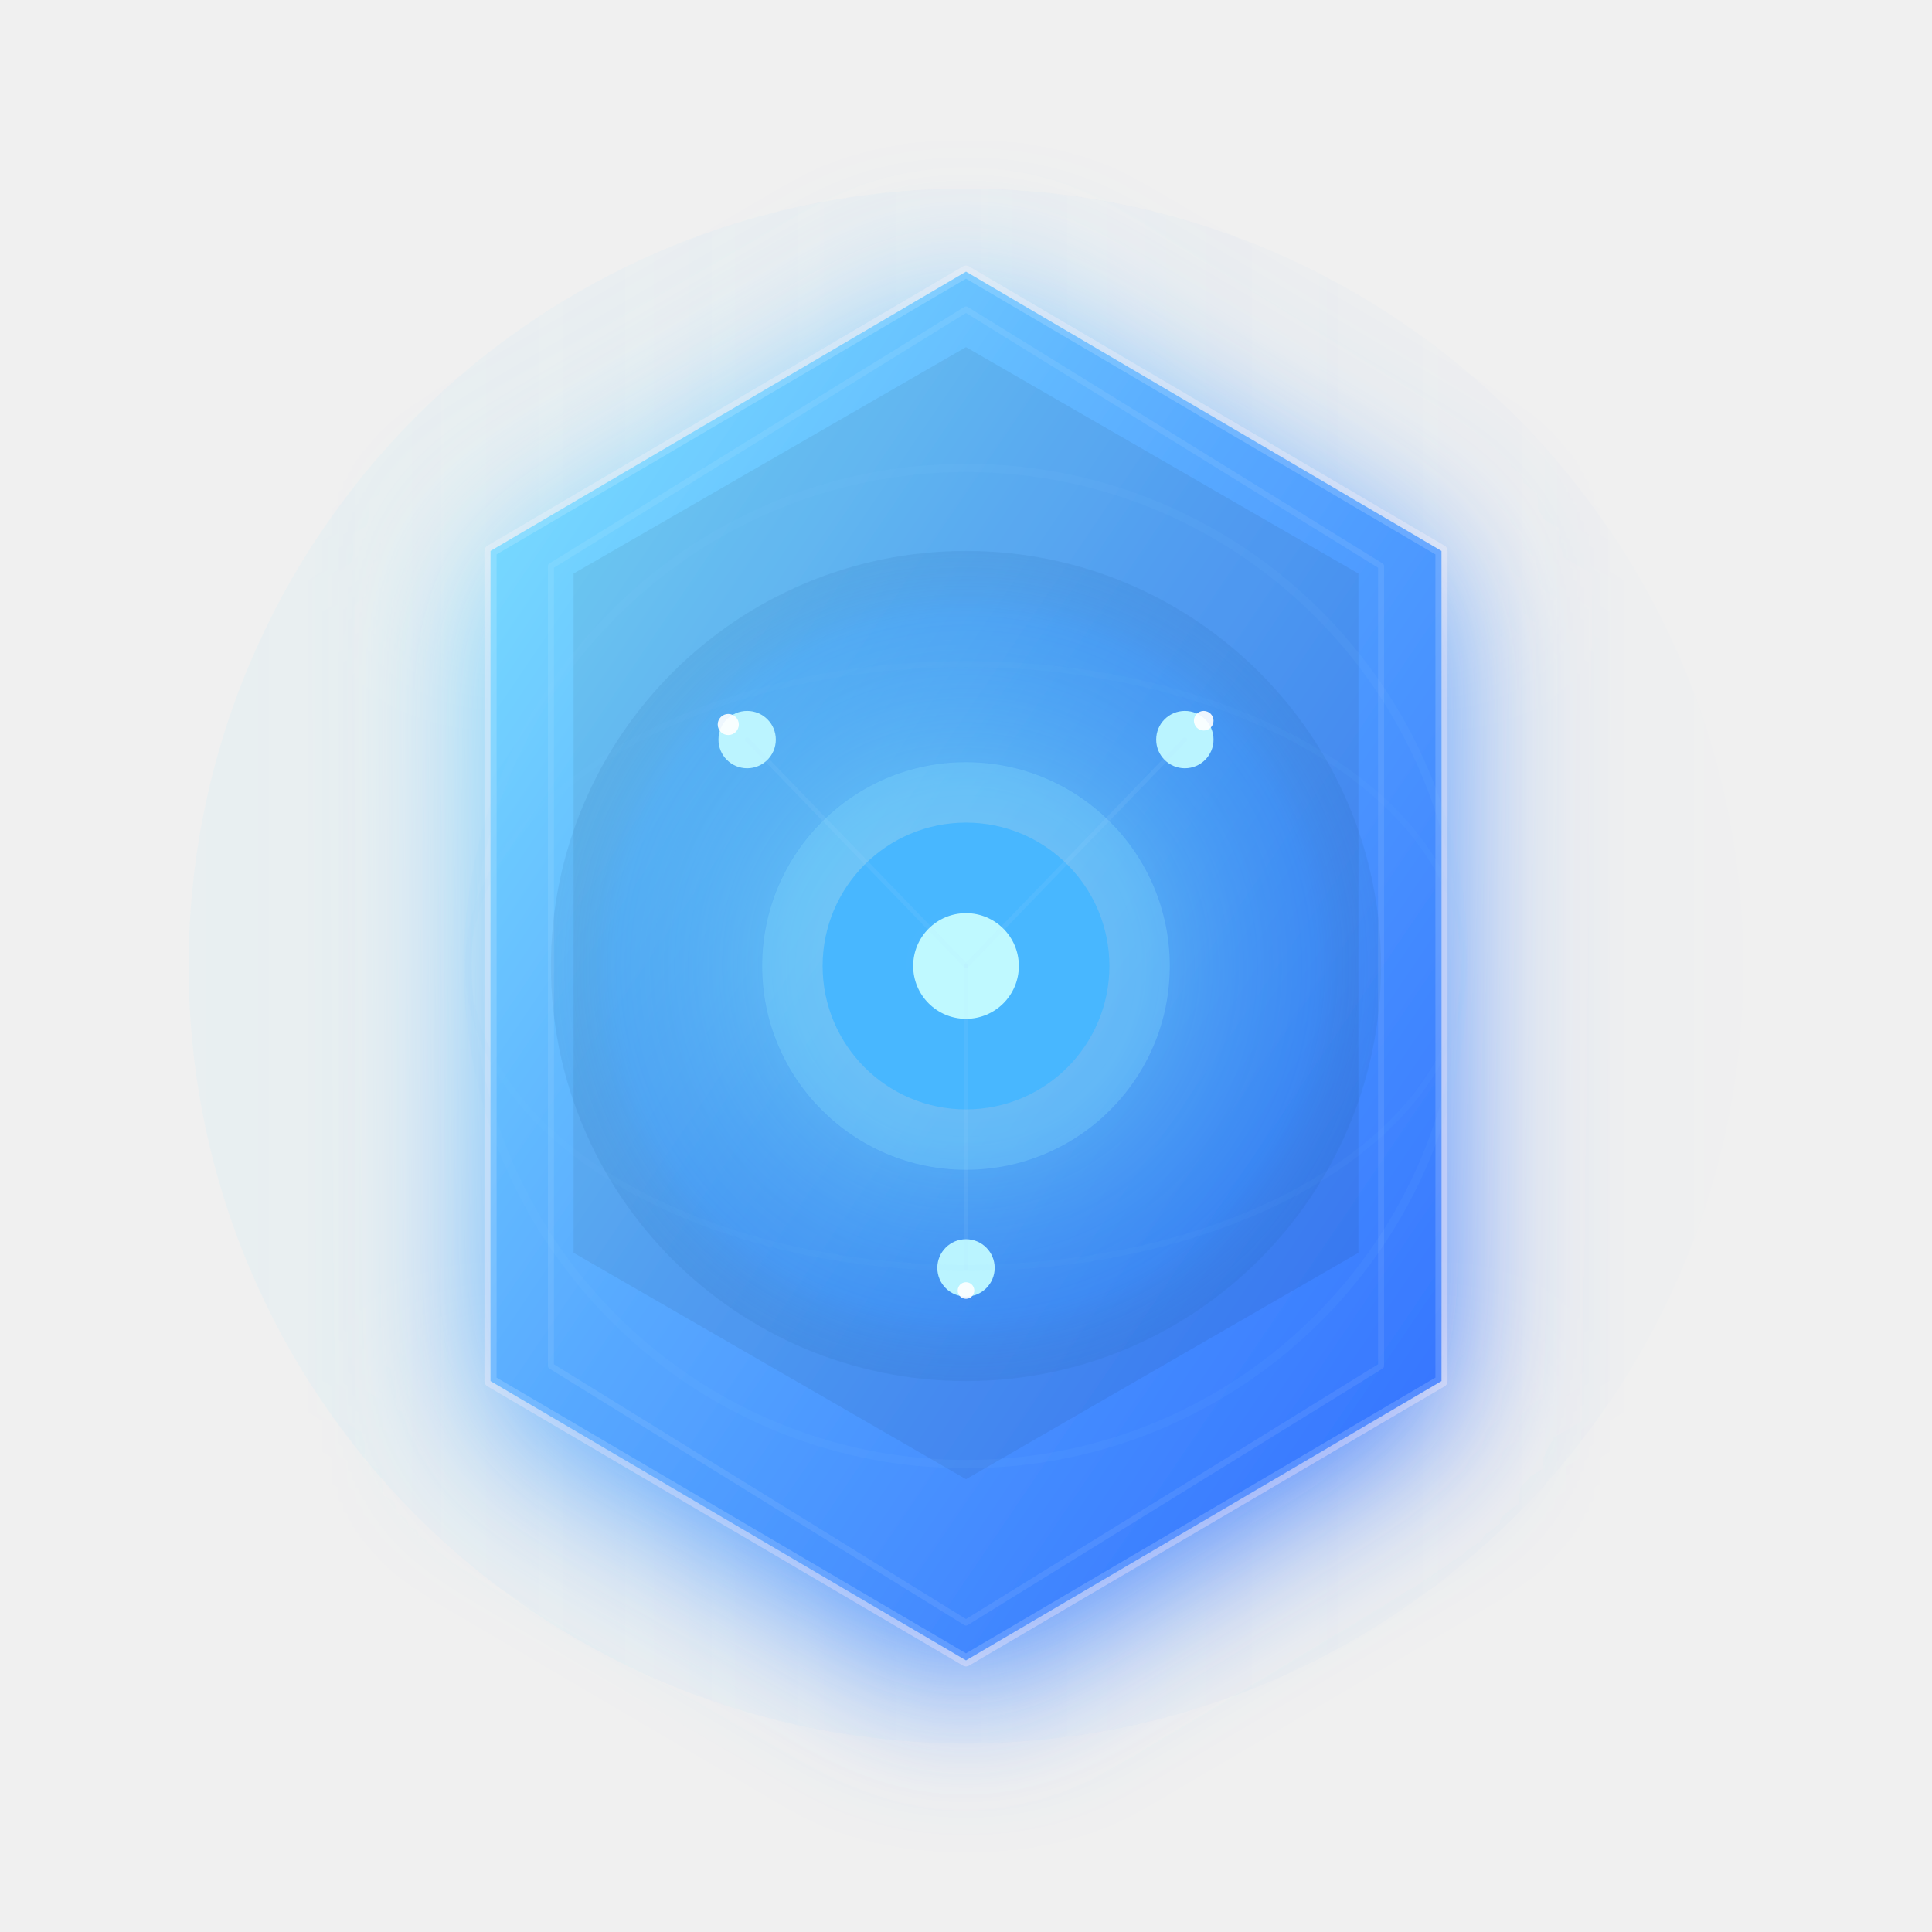
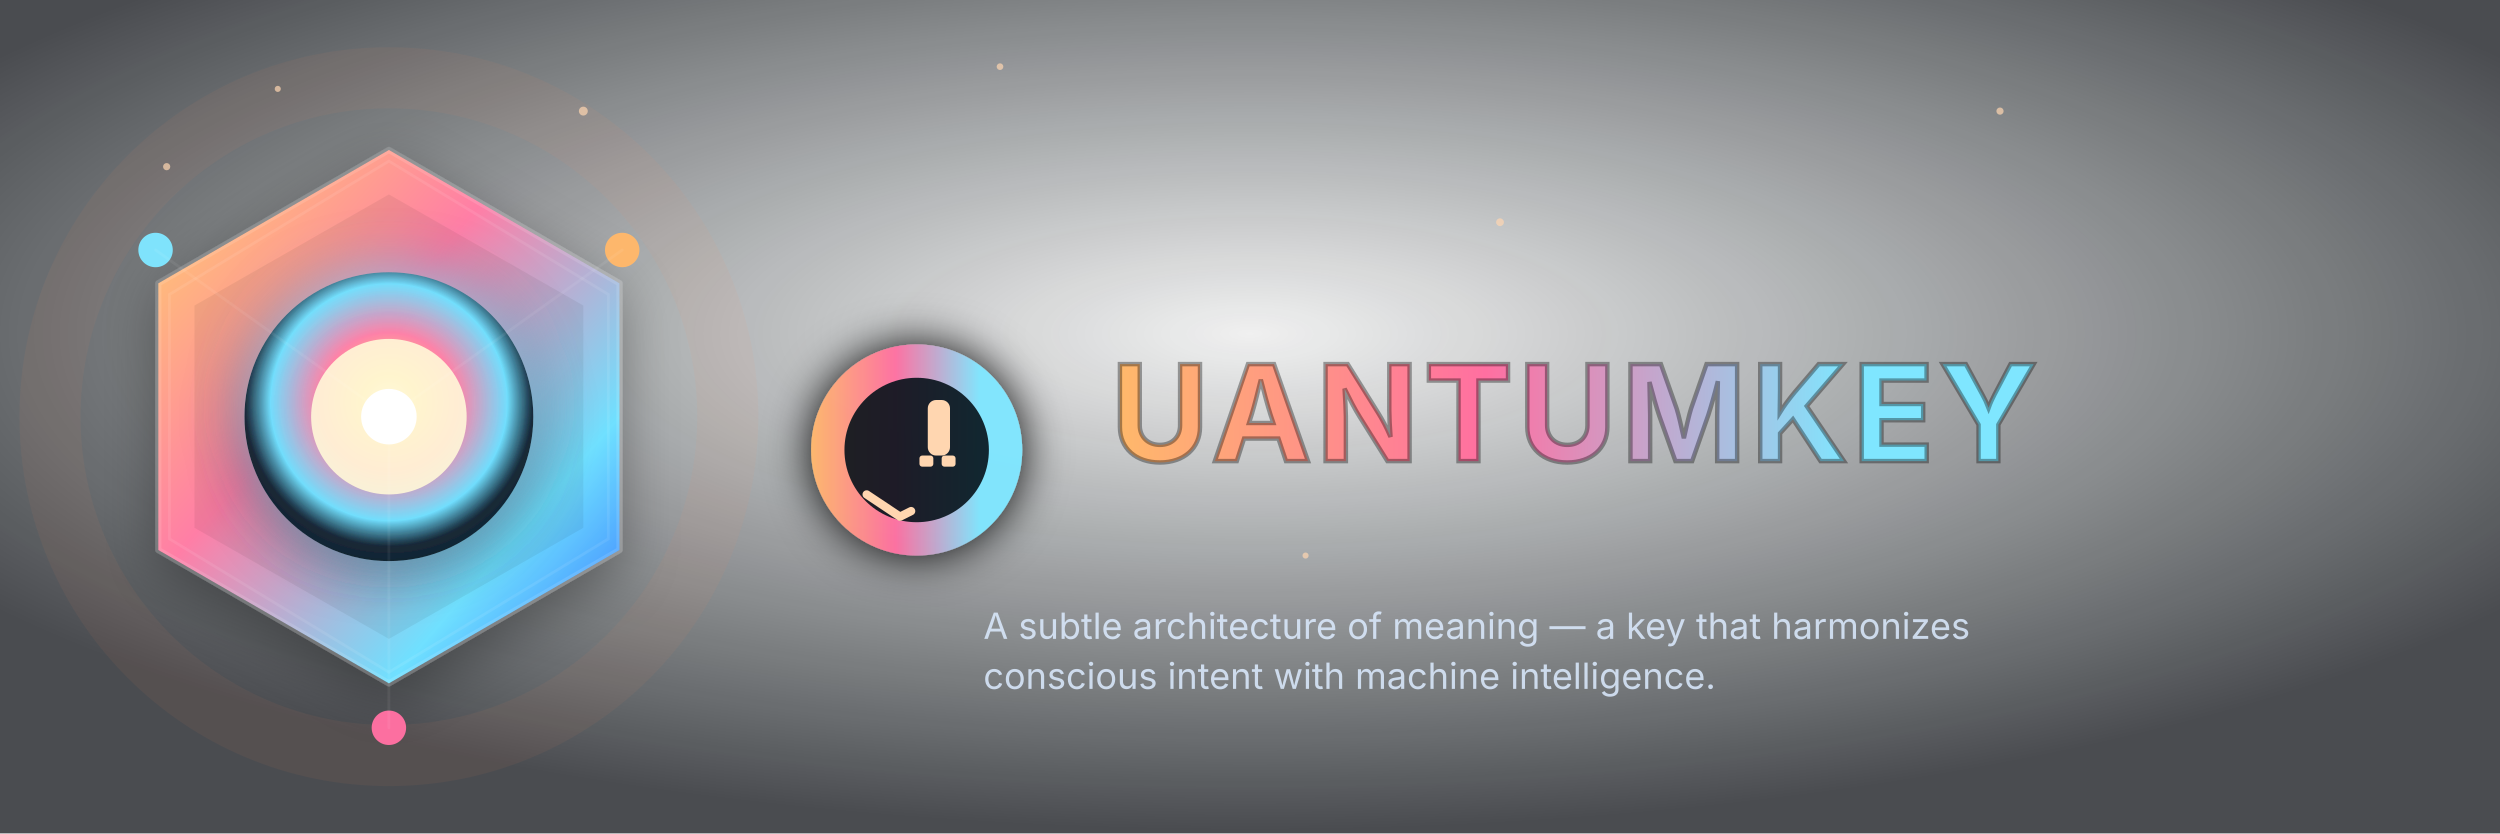
- <svg xmlns="http://www.w3.org/2000/svg" viewBox="0 0 512 512" width="512" height="512" role="img" aria-labelledby="title desc">
+ <svg xmlns="http://www.w3.org/2000/svg" viewBox="0 0 900 300" width="900" height="300" role="img" aria-labelledby="title desc">
  <defs>
-     <radialGradient id="g-core" cx="50%" cy="50%" r="60%">
-       <stop offset="0%" stop-color="#bdf6ff" stop-opacity="1" />
-       <stop offset="35%" stop-color="#6fe0ff" stop-opacity="0.95" />
-       <stop offset="70%" stop-color="#2a9bff" stop-opacity="0.55" />
-       <stop offset="100%" stop-color="#0b1120" stop-opacity="0" />
+     <radialGradient id="coreGrad" cx="50%" cy="45%" r="50%">
+       <stop offset="0%" stop-color="#fff8db" />
+       <stop offset="18%" stop-color="#ffd36a" />
+       <stop offset="48%" stop-color="#ff7ea6" />
+       <stop offset="82%" stop-color="#6fe0ff" />
+       <stop offset="100%" stop-color="#0a1b2b" />
    </radialGradient>
-     <linearGradient id="g-hex" x1="0%" y1="0%" x2="100%" y2="100%">
-       <stop offset="0%" stop-color="#7fe6ff" />
-       <stop offset="45%" stop-color="#57a8ff" />
+     <linearGradient id="hexGrad" x1="0%" y1="0%" x2="100%" y2="100%">
+       <stop offset="0%" stop-color="#ffd36a" />
+       <stop offset="40%" stop-color="#ff7ea6" />
+       <stop offset="75%" stop-color="#6fe0ff" />
      <stop offset="100%" stop-color="#2f6bff" />
    </linearGradient>
-     <linearGradient id="g-ring" x1="0%" y1="0%" x2="100%" y2="0%">
-       <stop offset="0%" stop-color="rgba(140,230,255,0.55)" />
-       <stop offset="100%" stop-color="rgba(80,150,255,0.06)" />
+     <linearGradient id="wordGlow" x1="0%" y1="0%" x2="100%" y2="0%">
+       <stop offset="0%" stop-color="#ffb86b" />
+       <stop offset="40%" stop-color="#ff6fa1" />
+       <stop offset="80%" stop-color="#7fe6ff" />
    </linearGradient>
-     <filter id="f-softglow" x="-50%" y="-50%" width="200%" height="200%">
-       <feGaussianBlur in="SourceGraphic" stdDeviation="10" result="b" />
+     <filter id="softBlur" x="-40%" y="-40%" width="180%" height="180%">
+       <feGaussianBlur stdDeviation="10" result="b" />
      <feMerge>
        <feMergeNode in="b" />
        <feMergeNode in="SourceGraphic" />
      </feMerge>
    </filter>
-     <filter id="f-plate-shadow" x="-40%" y="-40%" width="180%" height="180%">
-       <feOffset dx="0" dy="8" result="off" />
-       <feGaussianBlur in="off" stdDeviation="20" result="blur" />
-       <feColorMatrix in="blur" type="matrix" values="0 0 0 0 0                 0 0 0 0 0                 0 0 0 0 0                 0 0 0 0.25" />
-       <feBlend in="SourceGraphic" mode="normal" />
+     <filter id="shadowSmall" x="-20%" y="-20%" width="140%" height="140%">
+       <feDropShadow dx="0" dy="6" stdDeviation="10" flood-color="#001" flood-opacity="0.35" />
    </filter>
+     <filter id="strokeGlow" x="-60%" y="-60%" width="220%" height="220%">
+       <feGaussianBlur in="SourceAlpha" stdDeviation="8" result="blur" />
+       <feMerge>
+         <feMergeNode in="blur" />
+         <feMergeNode in="SourceGraphic" />
+       </feMerge>
+     </filter>
+     <radialGradient id="bgVign" cx="50%" cy="40%" r="60%">
+       <stop offset="0%" stop-color="#061218" stop-opacity="0.0" />
+       <stop offset="100%" stop-color="#03060b" stop-opacity="0.7" />
+     </radialGradient>
  </defs>
-   <g opacity="0.14">
-     <circle cx="256" cy="256" r="206" fill="url(#g-ring)" />
-   </g>
-   <g filter="url(#f-plate-shadow)">
-     <polygon id="hex-plate" points="256 72 382 146 382 366 256 440 130 366 130 146" fill="url(#g-hex)" stroke="rgba(255,255,255,0.16)" stroke-width="3.2" stroke-linejoin="round" />
-   </g>
-   <polygon points="256 92 360 152 360 332 256 392 152 332 152 152" fill="rgba(0,0,0,0.06)" />
-   <g id="core" transform="translate(0,0)">
-     <circle cx="256" cy="256" r="110" fill="url(#g-core)" opacity="0.35" />
-     <g id="core-pulse" transform="translate(256,256)">
-       <circle id="core-l1" cx="0" cy="0" r="54" fill="#8fe8ff" opacity="0.24">
-         <animate attributeName="r" values="54;62;54" dur="3.8s" repeatCount="indefinite" />
-         <animate attributeName="opacity" values="0.26;0.12;0.26" dur="3.8s" repeatCount="indefinite" />
+   <rect width="100%" height="100%" fill="url(#bgVign)" />
+   <g id="emblem" transform="translate(140,150)">
+     <circle cx="0" cy="0" r="122" fill="none" stroke="rgba(255,140,90,0.06)" stroke-width="22" />
+     <g transform="translate(0,0)" filter="url(#shadowSmall)">
+       <polygon points="0,-96 83,-48 83,48 0,96 -83,48 -83,-48" fill="url(#hexGrad)" stroke="rgba(255,255,255,0.12)" stroke-width="2.2" stroke-linejoin="round" />
+     </g>
+     <polygon points="0,-80 70,-40 70,40 0,80 -70,40 -70,-40" fill="rgba(0,0,0,0.06)" />
+     <g id="core" filter="url(#softBlur)">
+       <circle cx="0" cy="0" r="52" fill="url(#coreGrad)" opacity="0.95" />
+       <circle cx="0" cy="0" r="28" fill="#fff8d8" opacity="0.9">
+         <animate attributeName="r" values="26;30;26" dur="2.6s" repeatCount="indefinite" />
+         <animate attributeName="opacity" values="0.95;0.8;0.95" dur="2.6s" repeatCount="indefinite" />
      </circle>
-       <circle id="core-l2" cx="0" cy="0" r="38" fill="#46b7ff" opacity="0.95">
-         <animateTransform attributeName="transform" attributeType="XML" type="scale" values="1;1.04;1" dur="2.6s" repeatCount="indefinite" />
-       </circle>
-       <circle cx="0" cy="0" r="14" fill="#bff9ff" opacity="1">
-         <animate attributeName="r" values="12;16;12" dur="2.2s" repeatCount="indefinite" />
+       <circle cx="0" cy="0" r="10" fill="#ffffff" opacity="1">
+         <animate attributeName="r" values="8;12;8" dur="1.8s" repeatCount="indefinite" />
      </circle>
    </g>
+     <g id="orbits">
+       <animateTransform attributeName="transform" attributeType="XML" type="rotate" from="0" to="360" dur="20s" repeatCount="indefinite" />
+       <g transform="translate(84,-60)">
+         <circle r="6.2" fill="#ffb86b" opacity="0.98">
+           <animate attributeName="r" values="5.8;7.2;5.8" dur="4.6s" repeatCount="indefinite" />
+         </circle>
+       </g>
+       <g transform="translate(0,112)">
+         <circle r="6.2" fill="#ff6fa1" opacity="0.98">
+           <animate attributeName="r" values="6.2;7.6;6.2" dur="4.9s" repeatCount="indefinite" />
+         </circle>
+       </g>
+       <g transform="translate(-84,-60)">
+         <circle r="6.2" fill="#7fe6ff" opacity="0.98">
+           <animate attributeName="r" values="6.2;8;6.2" dur="5.2s" repeatCount="indefinite" />
+         </circle>
+       </g>
+     </g>
+     <g stroke="rgba(255,255,255,0.06)" stroke-width="1" stroke-linecap="round">
+       <line x1="0" y1="0" x2="84" y2="-60" />
+       <line x1="0" y1="0" x2="0" y2="112" />
+       <line x1="0" y1="0" x2="-84" y2="-60" />
+     </g>
+     <polygon points="0,-92 79,-44 79,44 0,92 -79,44 -79,-44" fill="none" stroke="rgba(255,255,255,0.08)" stroke-width="1" />
  </g>
-   <g id="orbit-root" transform="translate(0,0)">
-     <animateTransform attributeName="transform" type="rotate" from="0 256 256" to="360 256 256" dur="18s" repeatCount="indefinite" />
-     <g id="node-a" transform="translate(314,196)">
-       <circle r="7.6" fill="#bdf6ff" opacity="0.98">
-         <animate attributeName="r" values="7.6;9.2;7.6" dur="4.2s" repeatCount="indefinite" />
-       </circle>
-       <circle r="2.6" fill="#fff" opacity="0.9" transform="translate(5,-5)" />
+   <g id="wordmark" transform="translate(330,170)" font-family="Inter, system-ui, Arial, Helvetica, sans-serif" aria-hidden="false">
+     <rect x="-40" y="-110" width="520" height="220" rx="28" fill="none" />
+     <g id="Q" transform="translate(0,-8)">
+       <circle cx="0" cy="0" r="38" fill="url(#wordGlow)" filter="url(#strokeGlow)" opacity="0.96" />
+       <circle cx="0" cy="0" r="26" fill="#05121a" opacity="0.9" />
+       <g transform="translate(8,-4)" fill="#ffd6b0">
+         <rect x="-4" y="-14" width="8" height="20" rx="3" />
+         <rect x="-7" y="6" width="5" height="4" rx="1" />
+         <rect x="1" y="6" width="5" height="4" rx="1" />
+       </g>
+       <path d="M -18 16 L -6 24 L -2 22" stroke="#ffd6b0" stroke-width="3" stroke-linecap="round" stroke-linejoin="round" fill="none">
+         <animate attributeName="stroke-opacity" values="0.9;0.45;0.9" dur="3.2s" repeatCount="indefinite" />
+       </path>
    </g>
-     <g id="node-b" transform="translate(256,336)">
-       <circle r="7.6" fill="#bdf6ff" opacity="0.98">
-         <animate attributeName="r" values="7.6;8.8;7.6" dur="5.1s" repeatCount="indefinite" />
-       </circle>
-       <circle r="2.2" fill="#fff" opacity="0.9" transform="translate(0,6)" />
+     <g transform="translate(70,-20)" font-size="48" fill="url(#wordGlow)" style="text-rendering:geometricPrecision">
+       <text x="0" y="16" font-weight="700" letter-spacing="2">UANTUMKEY</text>
+       <text x="0" y="16" font-weight="700" letter-spacing="2" fill="none" stroke="rgba(0,0,0,0.35)" stroke-width="1.6">UANTUMKEY</text>
    </g>
-     <g id="node-c" transform="translate(198,196)">
-       <circle r="7.6" fill="#bdf6ff" opacity="0.98">
-         <animate attributeName="r" values="7.6;9.0;7.6" dur="4.6s" repeatCount="indefinite" />
-       </circle>
-       <circle r="2.8" fill="#fff" opacity="0.9" transform="translate(-5,-4)" />
+     <g transform="translate(24,60)" font-size="13" fill="rgba(220,235,255,0.85)">
+       <text x="0" y="0">A subtle architecture of meaning — a key that harmonizes</text>
+       <text x="0" y="18">conscious intent with machine intelligence.</text>
    </g>
-     <circle cx="256" cy="256" r="132" fill="none" stroke="rgba(140,200,255,0.06)" stroke-width="2.2" />
-     <ellipse cx="256" cy="256" rx="132" ry="80" fill="none" stroke="rgba(140,200,255,0.04)" stroke-width="1.6" />
  </g>
-   <g stroke="rgba(180,230,255,0.09)" stroke-width="1.2" stroke-linecap="round">
-     <line x1="256" y1="256" x2="314" y2="196" />
-     <line x1="256" y1="256" x2="256" y2="336" />
-     <line x1="256" y1="256" x2="198" y2="196" />
+   <g opacity="0.7" fill="#ffd6b0">
+     <circle cx="60" cy="60" r="1.3" />
+     <circle cx="100" cy="32" r="1.1" />
+     <circle cx="210" cy="40" r="1.6" />
+     <circle cx="360" cy="24" r="1.2" />
+     <circle cx="540" cy="80" r="1.4" />
+     <circle cx="470" cy="200" r="1.1" />
+     <circle cx="720" cy="40" r="1.3" />
  </g>
-   <polygon points="256 82 366 150 366 362 256 430 146 362 146 150" fill="none" stroke="rgba(255,255,255,0.08)" stroke-width="1.6" stroke-linejoin="round" />
-   <rect x="0" y="0" width="512" height="512" fill="transparent" />
+   <rect x="0" y="0" width="900" height="300" fill="transparent" />
</svg>
